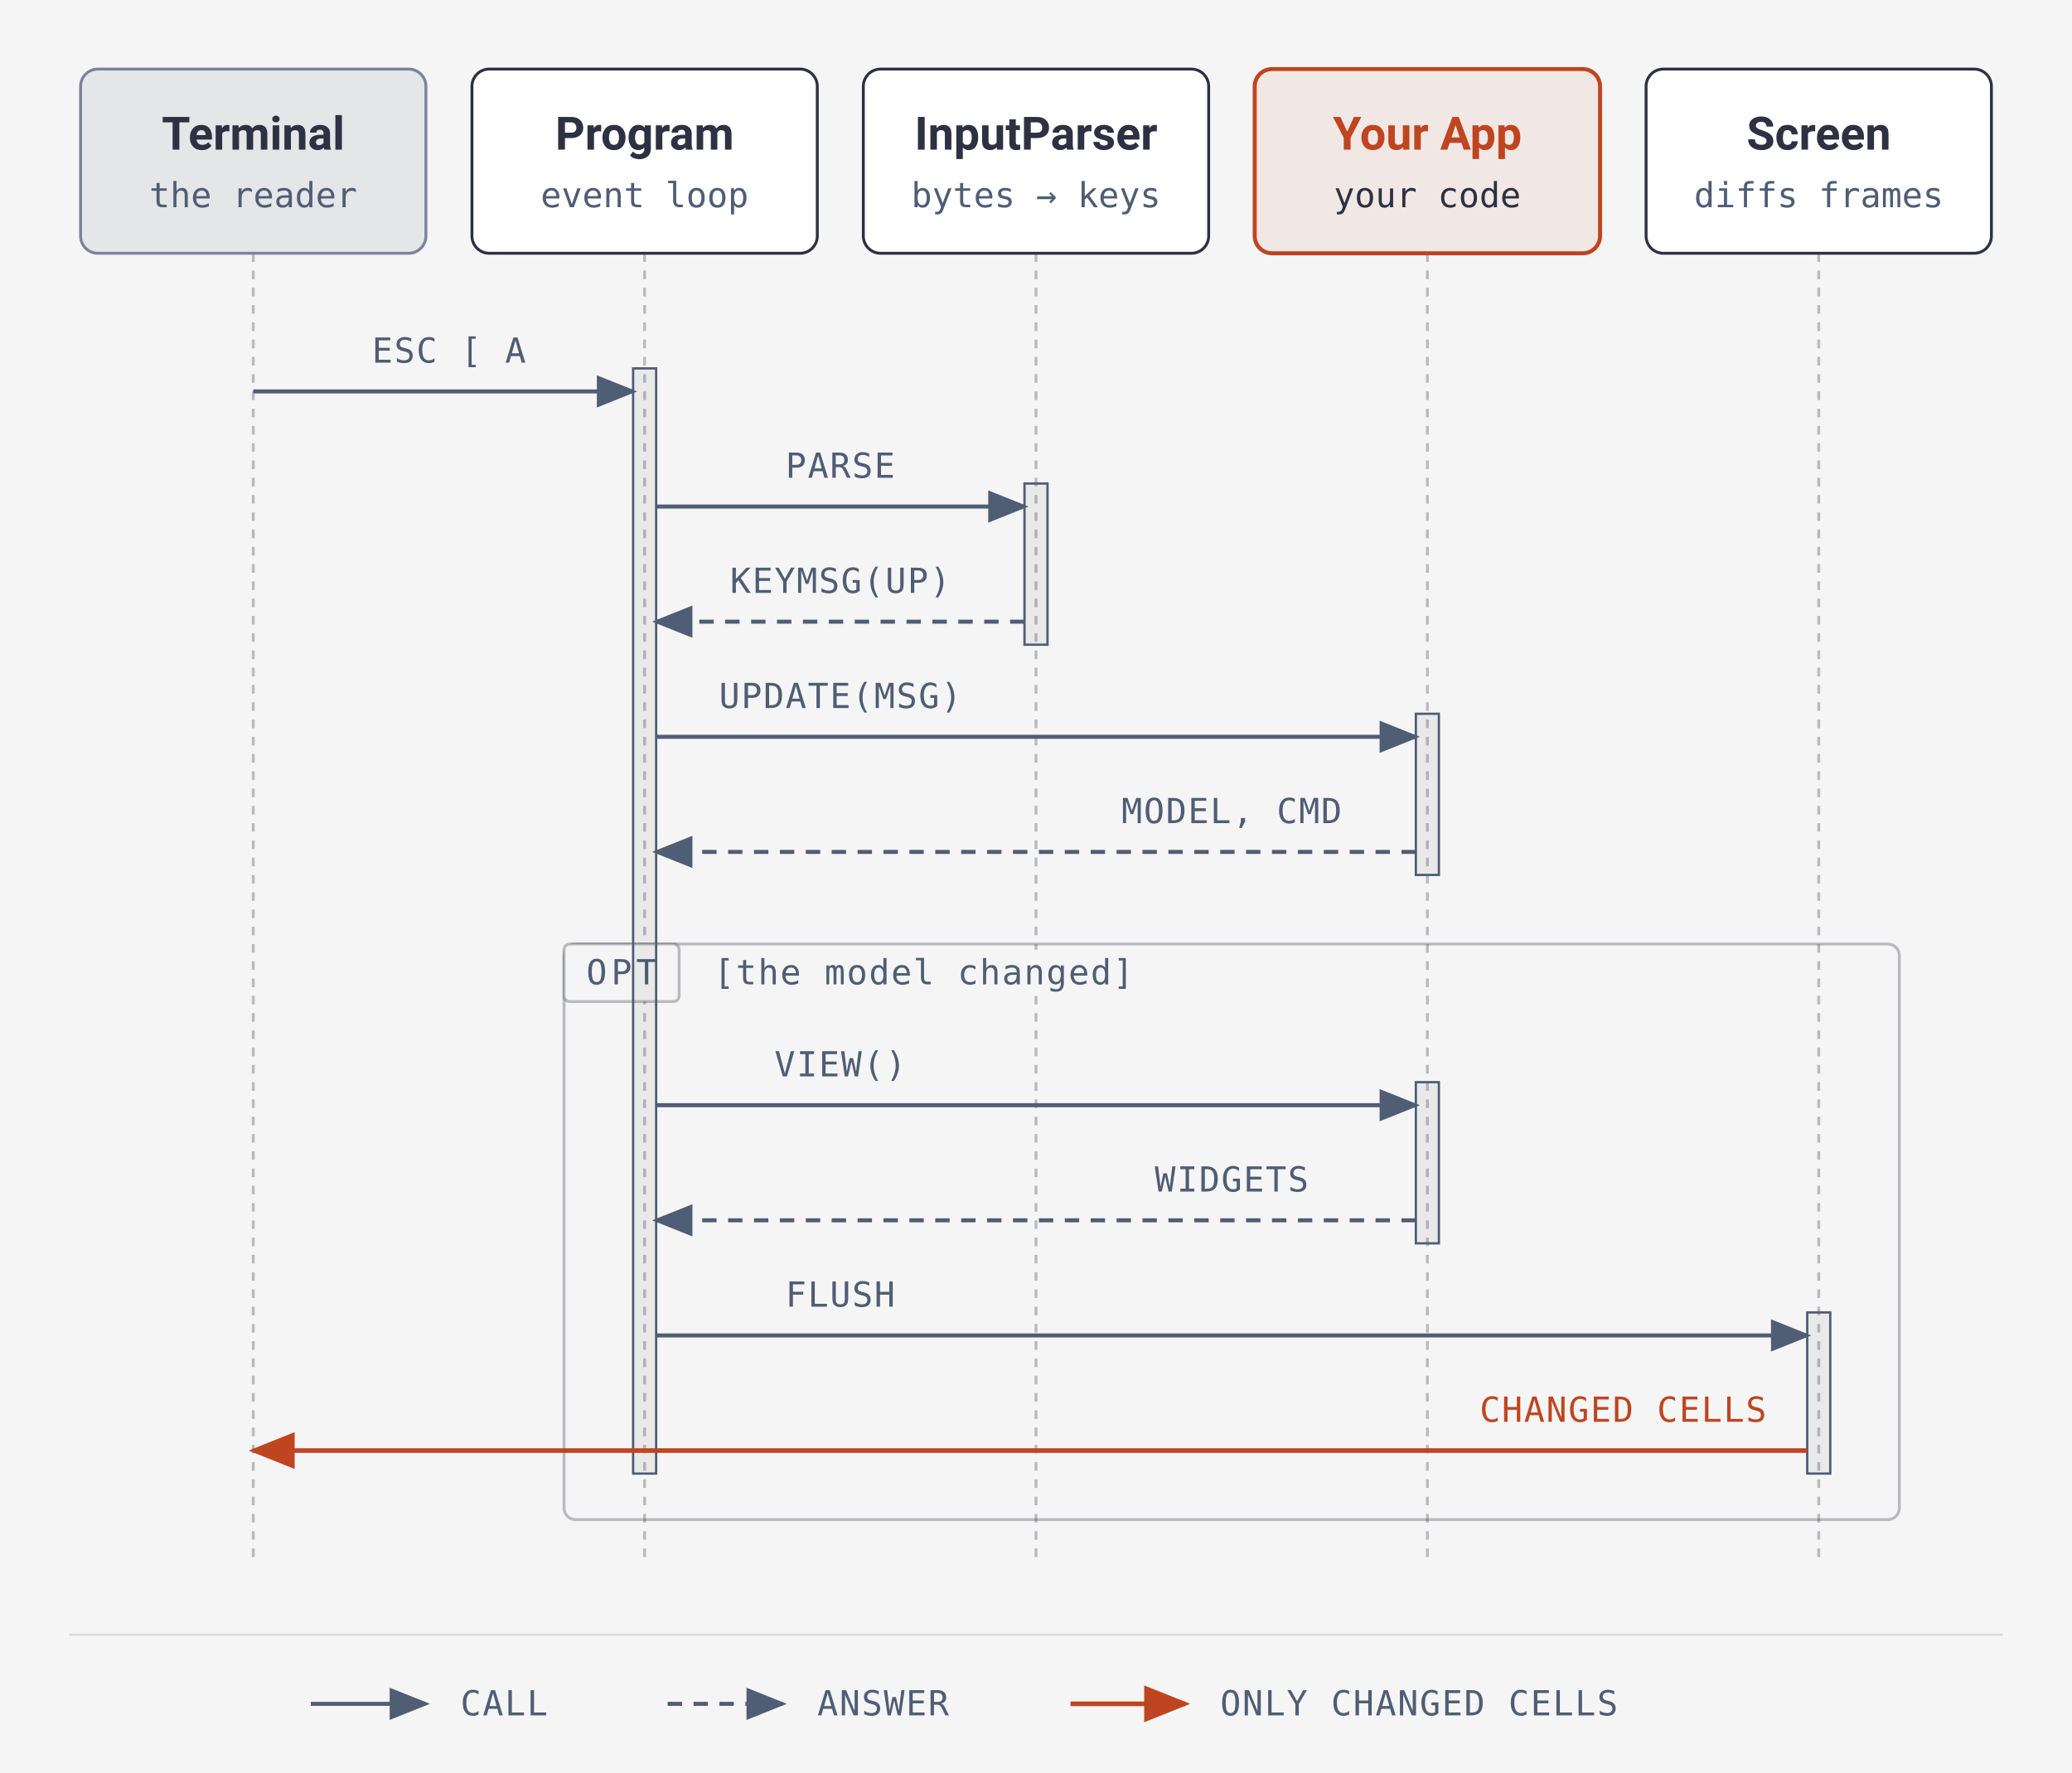
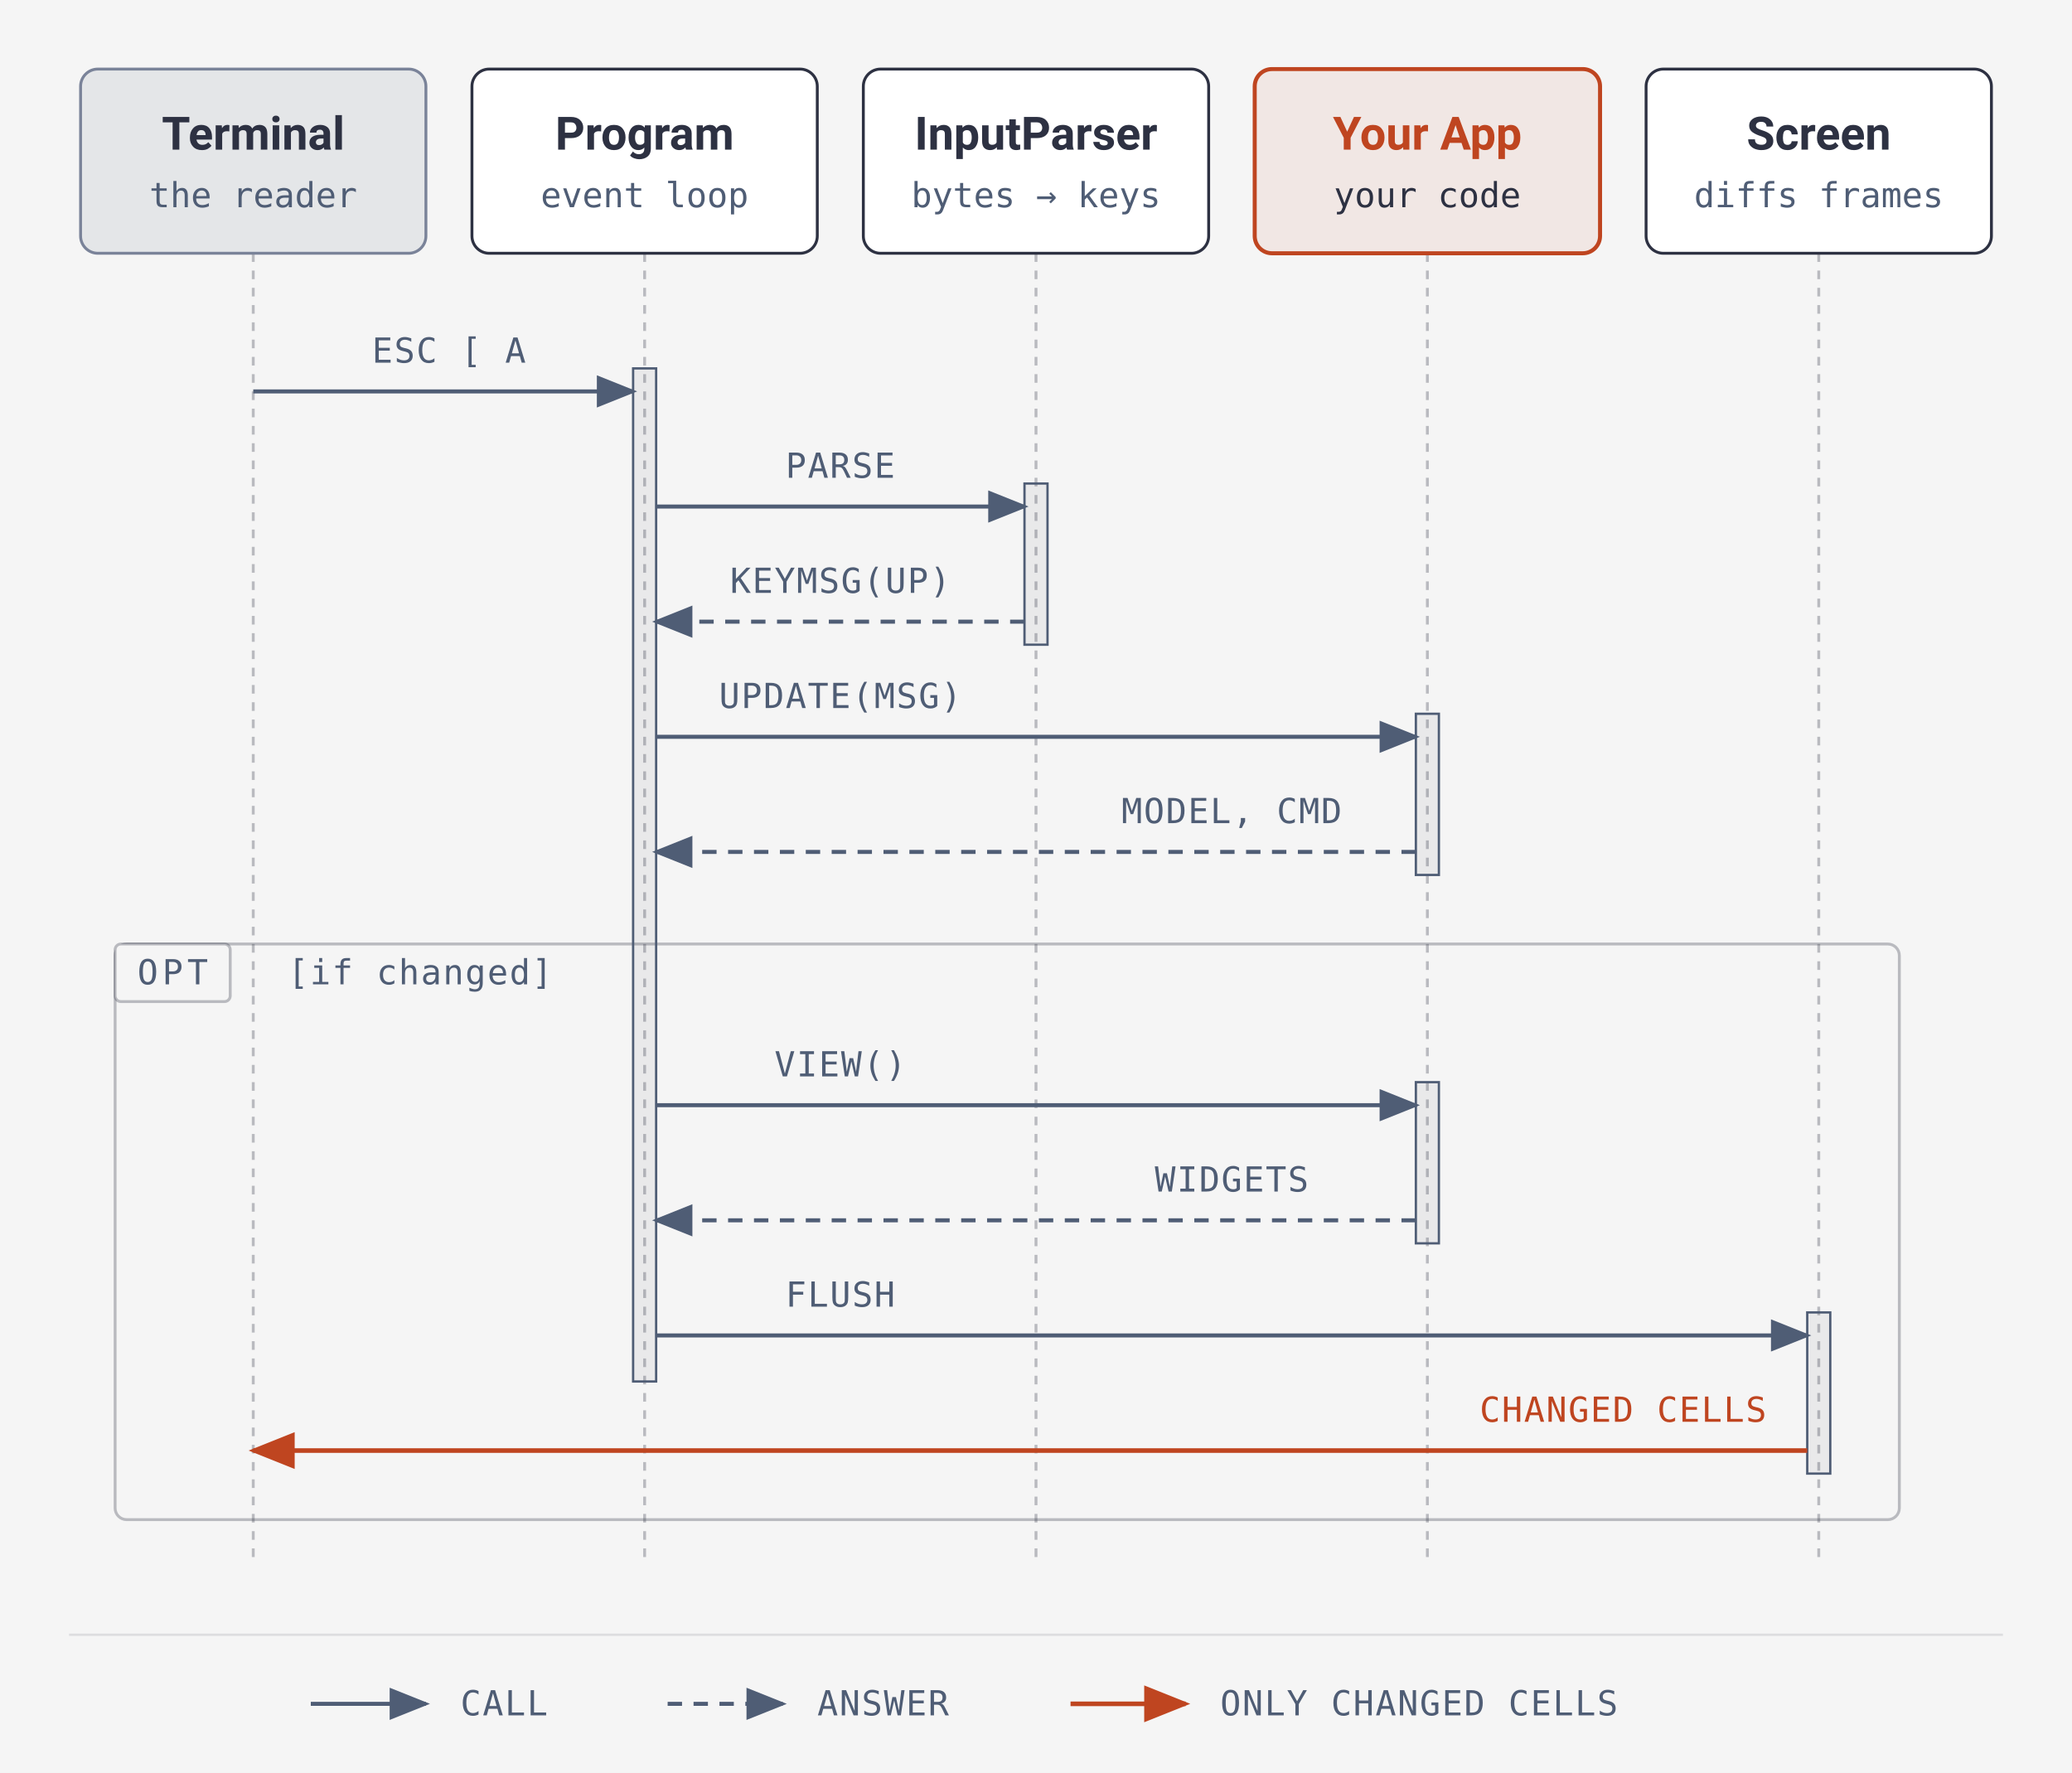
<svg xmlns="http://www.w3.org/2000/svg" width="720" height="616" viewBox="0 0 720 616" role="img" aria-labelledby="keystroke-title keystroke-desc">
  <defs>
    <marker id="ks-arrow" markerWidth="10" markerHeight="8" refX="9" refY="4" orient="auto">
      <polygon points="0 0, 10 4, 0 8" fill="#4f5d75" />
    </marker>
    <marker id="ks-arrow-accent" markerWidth="10" markerHeight="8" refX="9" refY="4" orient="auto">
      <polygon points="0 0, 10 4, 0 8" fill="#bf4520" />
    </marker>
  </defs>
  <rect width="100%" height="100%" fill="#f5f5f5" />
-   <rect x="196" y="328" width="464" height="200" rx="4" fill="none" stroke="rgba(45,49,66,0.30)" stroke-width="1" />
+   <rect x="40" y="328" width="620" height="200" rx="4" fill="none" stroke="rgba(45,49,66,0.30)" stroke-width="1" />
  <g stroke="rgba(45,49,66,0.30)" stroke-width="1" stroke-dasharray="3,3">
    <line x1="88" y1="88" x2="88" y2="544" />
    <line x1="224" y1="88" x2="224" y2="544" />
    <line x1="360" y1="88" x2="360" y2="544" />
    <line x1="496" y1="88" x2="496" y2="544" />
    <line x1="632" y1="88" x2="632" y2="544" />
  </g>
-   <rect x="196" y="328" width="40" height="20" rx="2" fill="#f5f5f5" stroke="rgba(45,49,66,0.30)" stroke-width="1" />
-   <text x="216" y="342" fill="#4f5d75" font-size="12" font-family="'Geist Mono',ui-monospace,SFMono-Regular,Menlo,monospace" text-anchor="middle" letter-spacing="0.12em">OPT</text>
-   <rect x="244" y="330" width="152" height="16" rx="2" fill="#f5f5f5" />
-   <text x="248" y="342" fill="#4f5d75" font-size="12" font-family="'Geist Mono',ui-monospace,SFMono-Regular,Menlo,monospace" letter-spacing="0.04em">[the model changed]</text>
+   <rect x="40" y="328" width="40" height="20" rx="2" fill="#f5f5f5" stroke="rgba(45,49,66,0.30)" stroke-width="1" />
+   <text x="60" y="342" fill="#4f5d75" font-size="12" font-family="'Geist Mono',ui-monospace,SFMono-Regular,Menlo,monospace" text-anchor="middle" letter-spacing="0.12em">OPT</text>
+   <text x="100" y="342" fill="#4f5d75" font-size="12" font-family="'Geist Mono',ui-monospace,SFMono-Regular,Menlo,monospace" letter-spacing="0.04em">[if changed]</text>
  <g fill="rgba(45,49,66,0.06)" stroke="#4f5d75" stroke-width="0.8">
-     <rect x="220" y="128" width="8" height="384" />
+     <rect x="220" y="128" width="8" height="352" />
    <rect x="356" y="168" width="8" height="56" />
    <rect x="492" y="248" width="8" height="56" />
    <rect x="492" y="376" width="8" height="56" />
    <rect x="628" y="456" width="8" height="56" />
  </g>
  <g fill="none" stroke="#4f5d75" stroke-width="1.4" marker-end="url(#ks-arrow)">
    <line x1="88" y1="136" x2="220" y2="136" />
    <line x1="228" y1="176" x2="356" y2="176" />
    <line x1="356" y1="216" x2="228" y2="216" stroke-dasharray="5,4" />
    <line x1="228" y1="256" x2="492" y2="256" />
    <line x1="492" y1="296" x2="228" y2="296" stroke-dasharray="5,4" />
    <line x1="228" y1="384" x2="492" y2="384" />
    <line x1="492" y1="424" x2="228" y2="424" stroke-dasharray="5,4" />
    <line x1="228" y1="464" x2="628" y2="464" />
  </g>
  <line x1="628" y1="504" x2="88" y2="504" stroke="#bf4520" stroke-width="1.6" marker-end="url(#ks-arrow-accent)" />
  <g font-size="12" font-family="'Geist Mono',ui-monospace,SFMono-Regular,Menlo,monospace" letter-spacing="0.04em" text-anchor="middle" fill="#4f5d75">
    <rect x="124" y="114" width="64" height="16" rx="2" fill="#f5f5f5" />
    <text x="156" y="126">ESC [ A</text>
    <rect x="264" y="154" width="56" height="16" rx="2" fill="#f5f5f5" />
    <text x="292" y="166">PARSE</text>
    <rect x="248" y="194" width="88" height="16" rx="2" fill="#f5f5f5" />
    <text x="292" y="206">KEYMSG(UP)</text>
    <rect x="244" y="234" width="96" height="16" rx="2" fill="#f5f5f5" />
    <text x="292" y="246">UPDATE(MSG)</text>
    <rect x="384" y="274" width="88" height="16" rx="2" fill="#f5f5f5" />
    <text x="428" y="286">MODEL, CMD</text>
    <rect x="260" y="362" width="64" height="16" rx="2" fill="#f5f5f5" />
    <text x="292" y="374">VIEW()</text>
    <rect x="388" y="402" width="80" height="16" rx="2" fill="#f5f5f5" />
    <text x="428" y="414">WIDGETS</text>
    <rect x="256" y="442" width="72" height="16" rx="2" fill="#f5f5f5" />
    <text x="292" y="454">FLUSH</text>
    <rect x="508" y="482" width="112" height="16" rx="2" fill="#f5f5f5" />
    <text x="564" y="494" fill="#bf4520">CHANGED CELLS</text>
  </g>
  <g text-anchor="middle">
    <rect x="28" y="24" width="120" height="64" rx="6" fill="#f5f5f5" />
    <rect x="28" y="24" width="120" height="64" rx="6" fill="rgba(79,93,117,0.10)" stroke="#7a8399" stroke-width="1" />
    <text x="88" y="52" fill="#2d3142" font-size="16" font-weight="600" font-family="'Geist',-apple-system,BlinkMacSystemFont,'Segoe UI',Roboto,sans-serif">Terminal</text>
    <text x="88" y="72" fill="#4f5d75" font-size="12" font-family="'Geist Mono',ui-monospace,SFMono-Regular,Menlo,monospace">the reader</text>
    <rect x="164" y="24" width="120" height="64" rx="6" fill="#ffffff" stroke="#2d3142" stroke-width="1" />
    <text x="224" y="52" fill="#2d3142" font-size="16" font-weight="600" font-family="'Geist',-apple-system,BlinkMacSystemFont,'Segoe UI',Roboto,sans-serif">Program</text>
    <text x="224" y="72" fill="#4f5d75" font-size="12" font-family="'Geist Mono',ui-monospace,SFMono-Regular,Menlo,monospace">event loop</text>
    <rect x="300" y="24" width="120" height="64" rx="6" fill="#ffffff" stroke="#2d3142" stroke-width="1" />
    <text x="360" y="52" fill="#2d3142" font-size="16" font-weight="600" font-family="'Geist',-apple-system,BlinkMacSystemFont,'Segoe UI',Roboto,sans-serif">InputParser</text>
    <text x="360" y="72" fill="#4f5d75" font-size="12" font-family="'Geist Mono',ui-monospace,SFMono-Regular,Menlo,monospace">bytes → keys</text>
    <rect x="436" y="24" width="120" height="64" rx="6" fill="#f5f5f5" />
    <rect x="436" y="24" width="120" height="64" rx="6" fill="rgba(191,69,32,0.08)" stroke="#bf4520" stroke-width="1.4" />
    <text x="496" y="52" fill="#bf4520" font-size="16" font-weight="600" font-family="'Geist',-apple-system,BlinkMacSystemFont,'Segoe UI',Roboto,sans-serif">Your App</text>
    <text x="496" y="72" fill="#2d3142" font-size="12" font-family="'Geist Mono',ui-monospace,SFMono-Regular,Menlo,monospace">your code</text>
    <rect x="572" y="24" width="120" height="64" rx="6" fill="#ffffff" stroke="#2d3142" stroke-width="1" />
    <text x="632" y="52" fill="#2d3142" font-size="16" font-weight="600" font-family="'Geist',-apple-system,BlinkMacSystemFont,'Segoe UI',Roboto,sans-serif">Screen</text>
    <text x="632" y="72" fill="#4f5d75" font-size="12" font-family="'Geist Mono',ui-monospace,SFMono-Regular,Menlo,monospace">diffs frames</text>
  </g>
  <line x1="24" y1="568" x2="696" y2="568" stroke="rgba(45,49,66,0.12)" stroke-width="0.8" />
  <g font-size="12" font-family="'Geist Mono',ui-monospace,SFMono-Regular,Menlo,monospace" fill="#4f5d75" letter-spacing="0.04em">
    <line x1="108" y1="592" x2="148" y2="592" stroke="#4f5d75" stroke-width="1.4" marker-end="url(#ks-arrow)" />
    <text x="160" y="596">CALL</text>
    <line x1="232" y1="592" x2="272" y2="592" stroke="#4f5d75" stroke-width="1.4" stroke-dasharray="5,4" marker-end="url(#ks-arrow)" />
    <text x="284" y="596">ANSWER</text>
    <line x1="372" y1="592" x2="412" y2="592" stroke="#bf4520" stroke-width="1.6" marker-end="url(#ks-arrow-accent)" />
    <text x="424" y="596">ONLY CHANGED CELLS</text>
  </g>
</svg>
